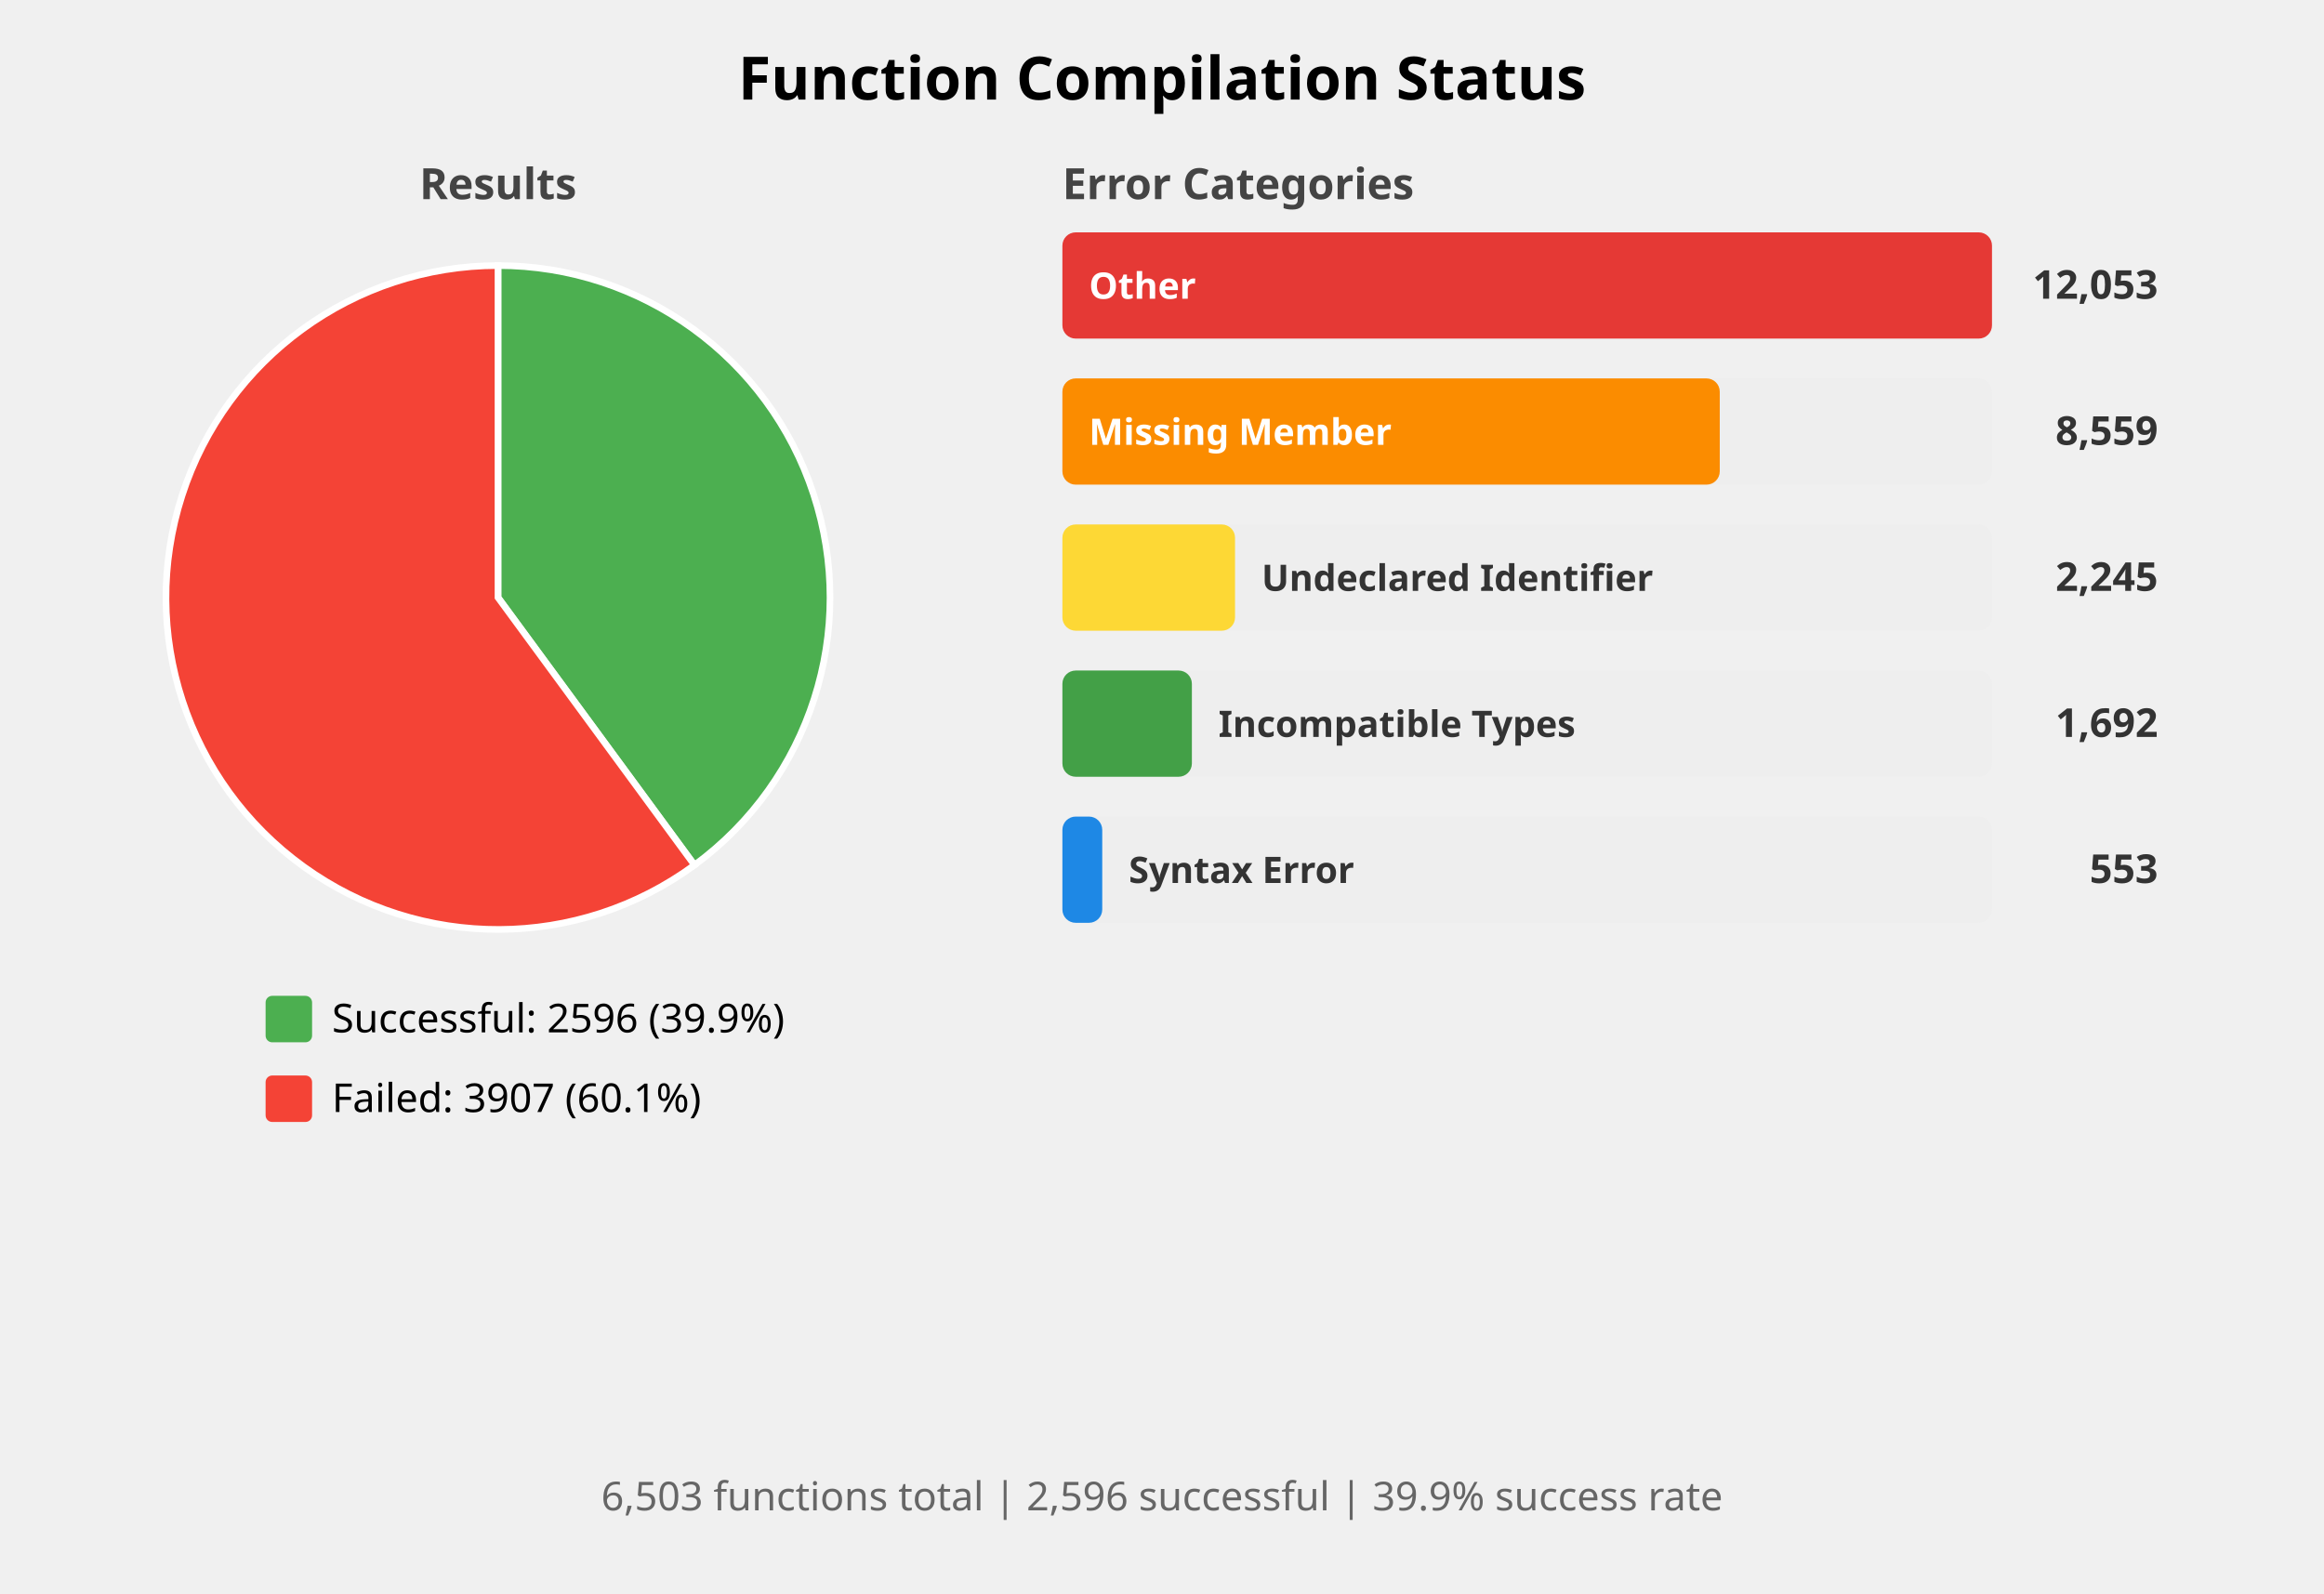
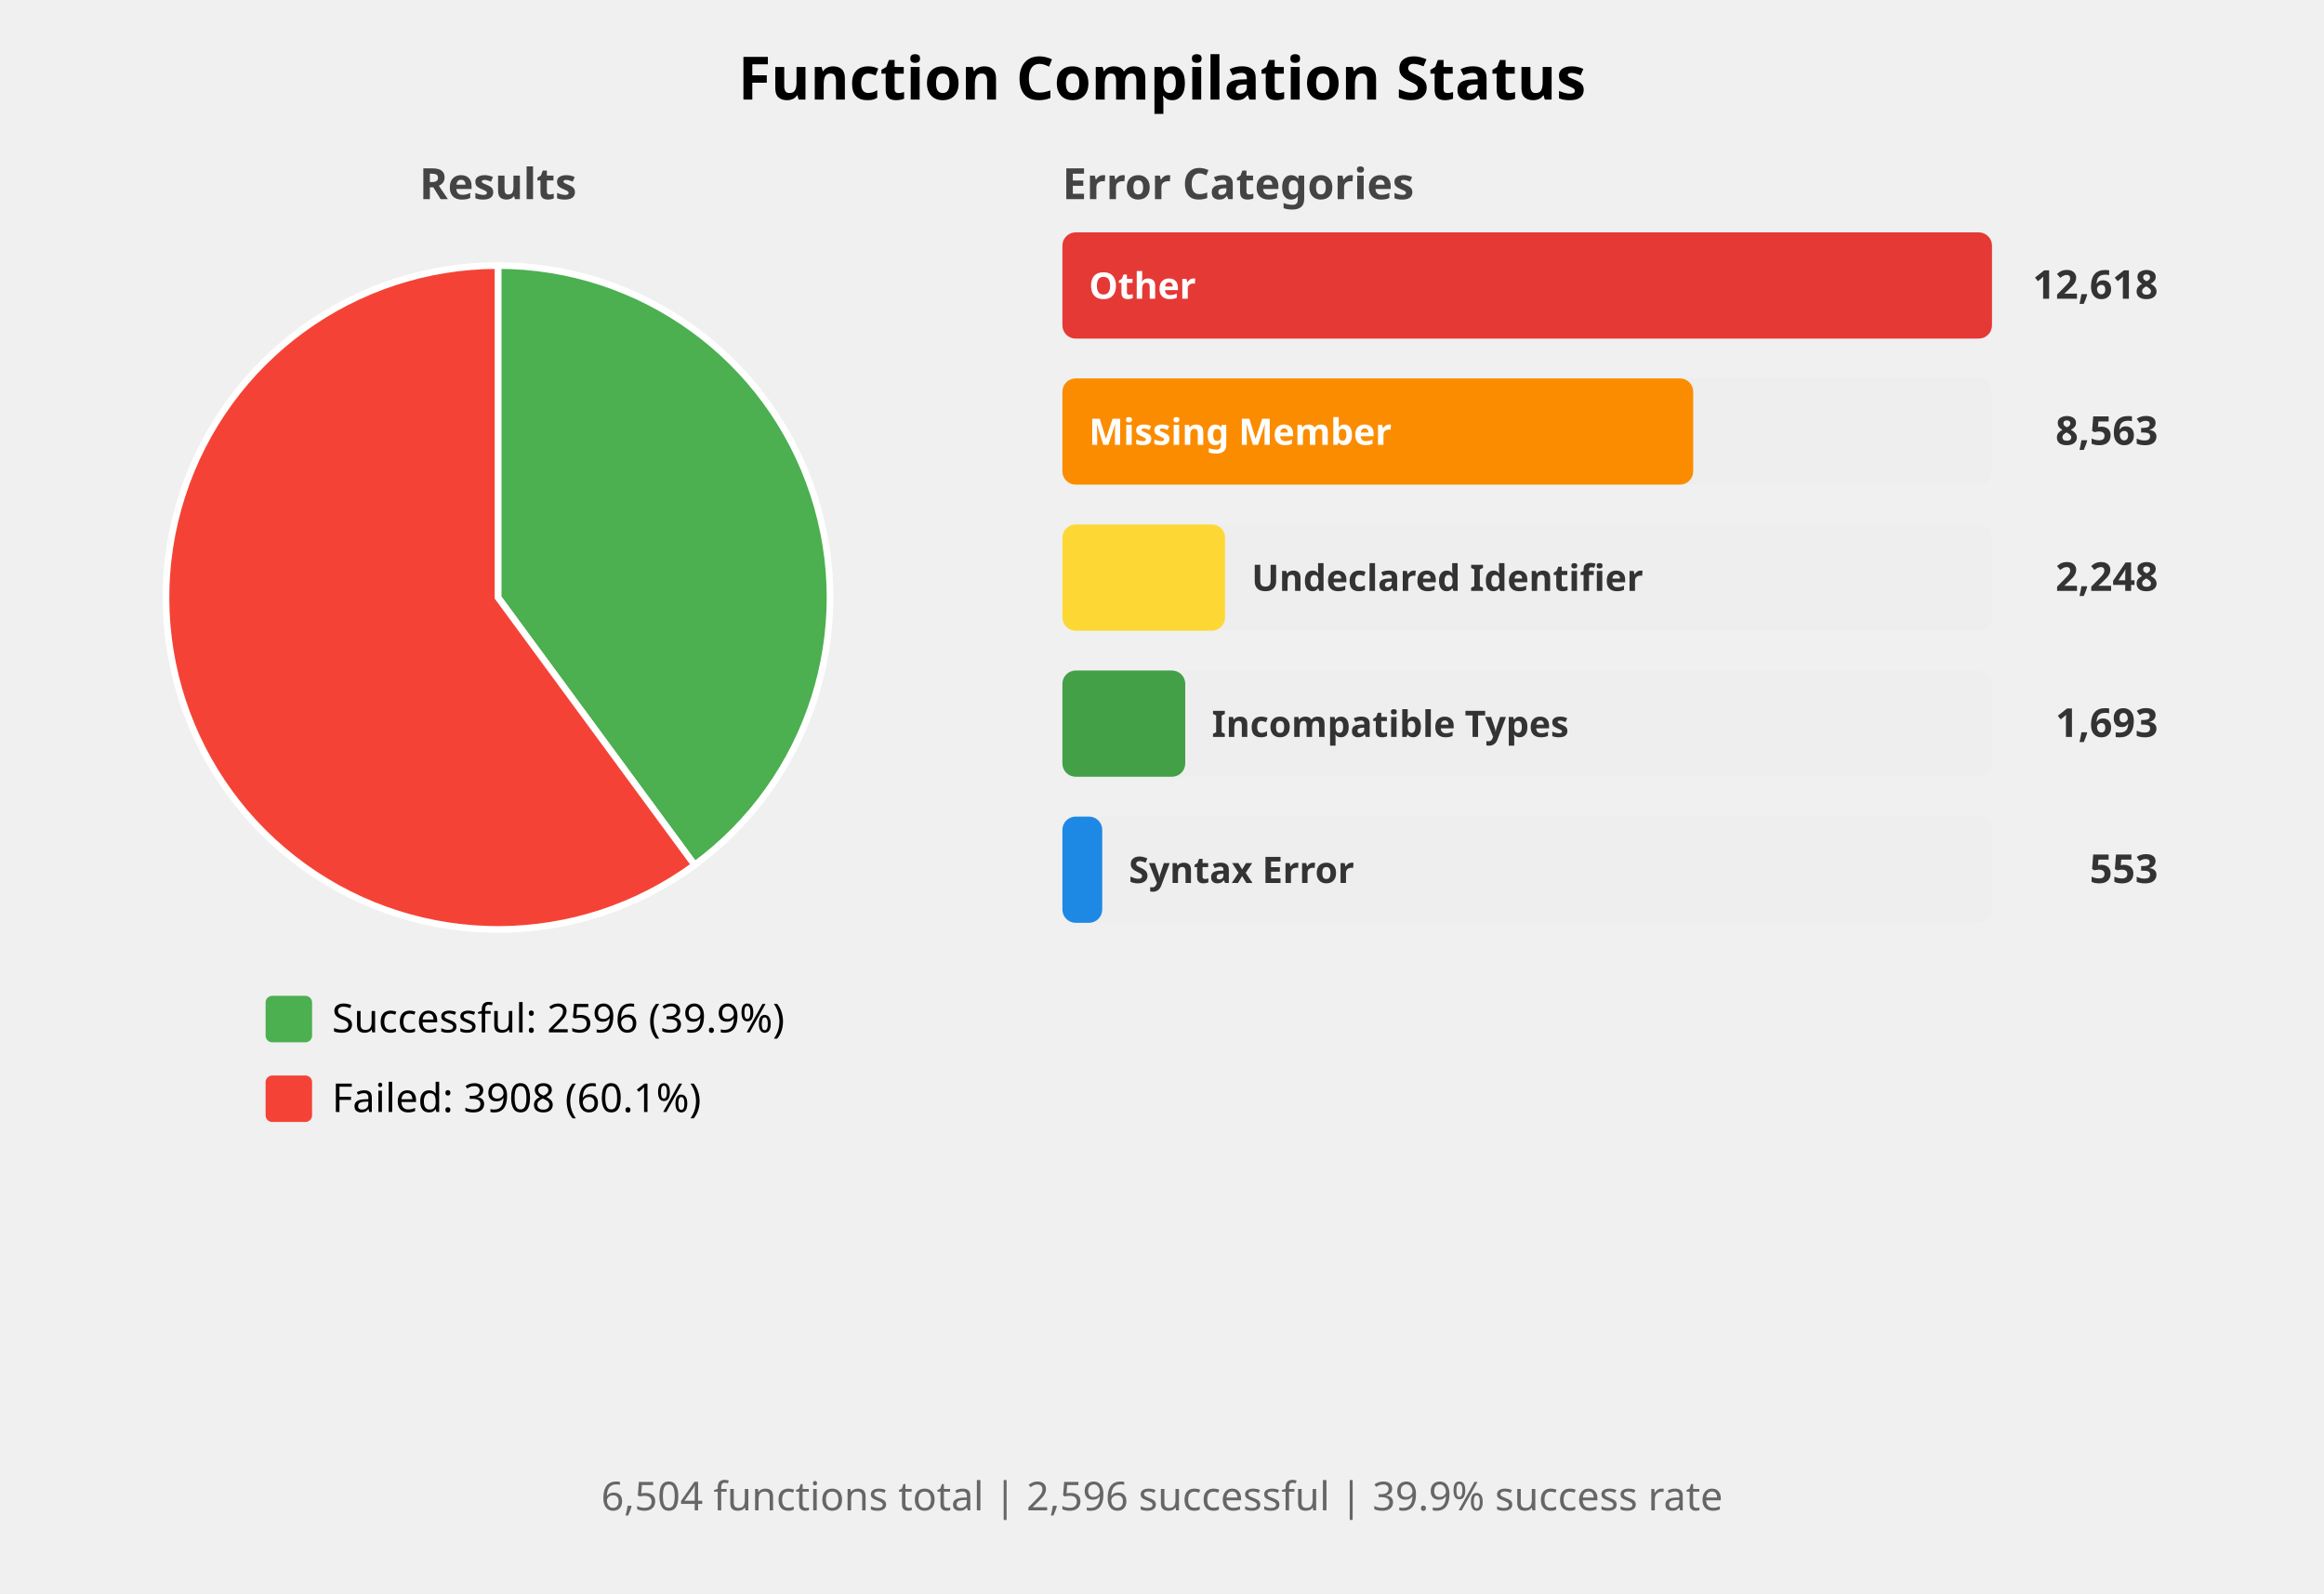
<svg xmlns="http://www.w3.org/2000/svg" width="700" height="480" viewBox="0 0 700 480">
  <style>
    .title { font: bold 18px sans-serif; }
    .subtitle { font: bold 13px sans-serif; fill: #444; }
    .label { font: 12px sans-serif; }
    .bar-label { font: bold 11px sans-serif; fill: white; }
    .bar-label-dark { font: bold 11px sans-serif; fill: #333; }
    .count { font: bold 12px sans-serif; fill: #333; }
    .summary { font: 12px sans-serif; fill: #666; }
  </style>
  <rect width="100%%" height="100%%" fill="white" />
  <text x="350" y="30" class="title" text-anchor="middle">Function Compilation Status</text>
  <text x="150" y="60" class="subtitle" text-anchor="middle">Results</text>
-   <path d="M 150,180 L 150.00,80.00 A 100,100 0 0,1 209.18,260.61 Z" fill="#4CAF50" stroke="white" stroke-width="2" />
-   <path d="M 150,180 L 209.18,260.61 A 100,100 0 1,1 150.00,80.00 Z" fill="#F44336" stroke="white" stroke-width="2" />
+   <path d="M 150,180 L 150.00,80.00 A 100,100 0 0,1 209.22,260.58 Z" fill="#4CAF50" stroke="white" stroke-width="2" />
+   <path d="M 150,180 L 209.22,260.58 A 100,100 0 1,1 150.00,80.00 Z" fill="#F44336" stroke="white" stroke-width="2" />
  <rect x="80" y="300" width="14" height="14" fill="#4CAF50" rx="2" />
  <text x="100" y="311" class="label">Successful: 2596 (39.9%)</text>
  <rect x="80" y="324" width="14" height="14" fill="#F44336" rx="2" />
-   <text x="100" y="335" class="label">Failed: 3907 (60.1%)</text>
+   <text x="100" y="335" class="label">Failed: 3908 (60.1%)</text>
  <text x="320" y="60" class="subtitle">Error Categories</text>
  <rect x="320" y="70" width="280" height="32" fill="#EEEEEE" rx="4" />
  <rect x="320" y="70" width="280" height="32" fill="#E53935" rx="4" />
  <text x="328" y="90" class="bar-label">Other</text>
-   <text x="650" y="90" class="count" text-anchor="end">12,053</text>
+   <text x="650" y="90" class="count" text-anchor="end">12,618</text>
  <rect x="320" y="114" width="280" height="32" fill="#EEEEEE" rx="4" />
-   <rect x="320" y="114" width="198" height="32" fill="#FB8C00" rx="4" />
+   <rect x="320" y="114" width="190" height="32" fill="#FB8C00" rx="4" />
  <text x="328" y="134" class="bar-label">Missing Member</text>
-   <text x="650" y="134" class="count" text-anchor="end">8,559</text>
+   <text x="650" y="134" class="count" text-anchor="end">8,563</text>
  <rect x="320" y="158" width="280" height="32" fill="#EEEEEE" rx="4" />
-   <rect x="320" y="158" width="52" height="32" fill="#FDD835" rx="4" />
-   <text x="380" y="178" class="bar-label-dark">Undeclared Identifier</text>
-   <text x="650" y="178" class="count" text-anchor="end">2,245</text>
+   <rect x="320" y="158" width="49" height="32" fill="#FDD835" rx="4" />
+   <text x="377" y="178" class="bar-label-dark">Undeclared Identifier</text>
+   <text x="650" y="178" class="count" text-anchor="end">2,248</text>
  <rect x="320" y="202" width="280" height="32" fill="#EEEEEE" rx="4" />
-   <rect x="320" y="202" width="39" height="32" fill="#43A047" rx="4" />
-   <text x="367" y="222" class="bar-label-dark">Incompatible Types</text>
-   <text x="650" y="222" class="count" text-anchor="end">1,692</text>
+   <rect x="320" y="202" width="37" height="32" fill="#43A047" rx="4" />
+   <text x="365" y="222" class="bar-label-dark">Incompatible Types</text>
+   <text x="650" y="222" class="count" text-anchor="end">1,693</text>
  <rect x="320" y="246" width="280" height="32" fill="#EEEEEE" rx="4" />
  <rect x="320" y="246" width="12" height="32" fill="#1E88E5" rx="4" />
  <text x="340" y="266" class="bar-label-dark">Syntax Error</text>
  <text x="650" y="266" class="count" text-anchor="end">553</text>
  <text x="350" y="455" class="summary" text-anchor="middle">
-     6,503 functions total | 2,596 successful | 39.9% success rate
+     6,504 functions total | 2,596 successful | 39.9% success rate
  </text>
</svg>
